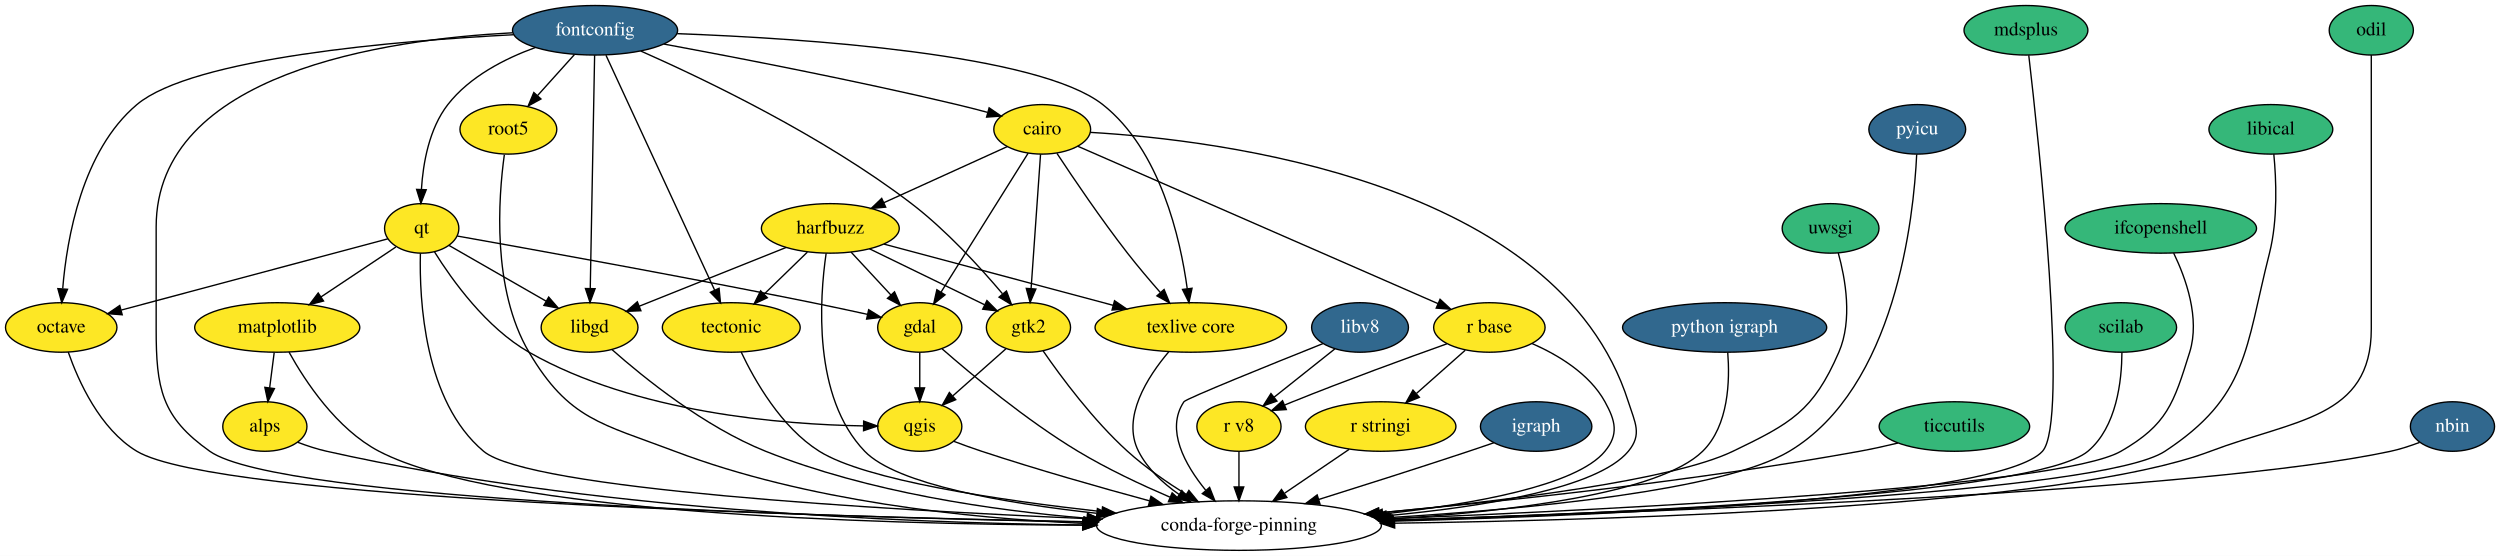
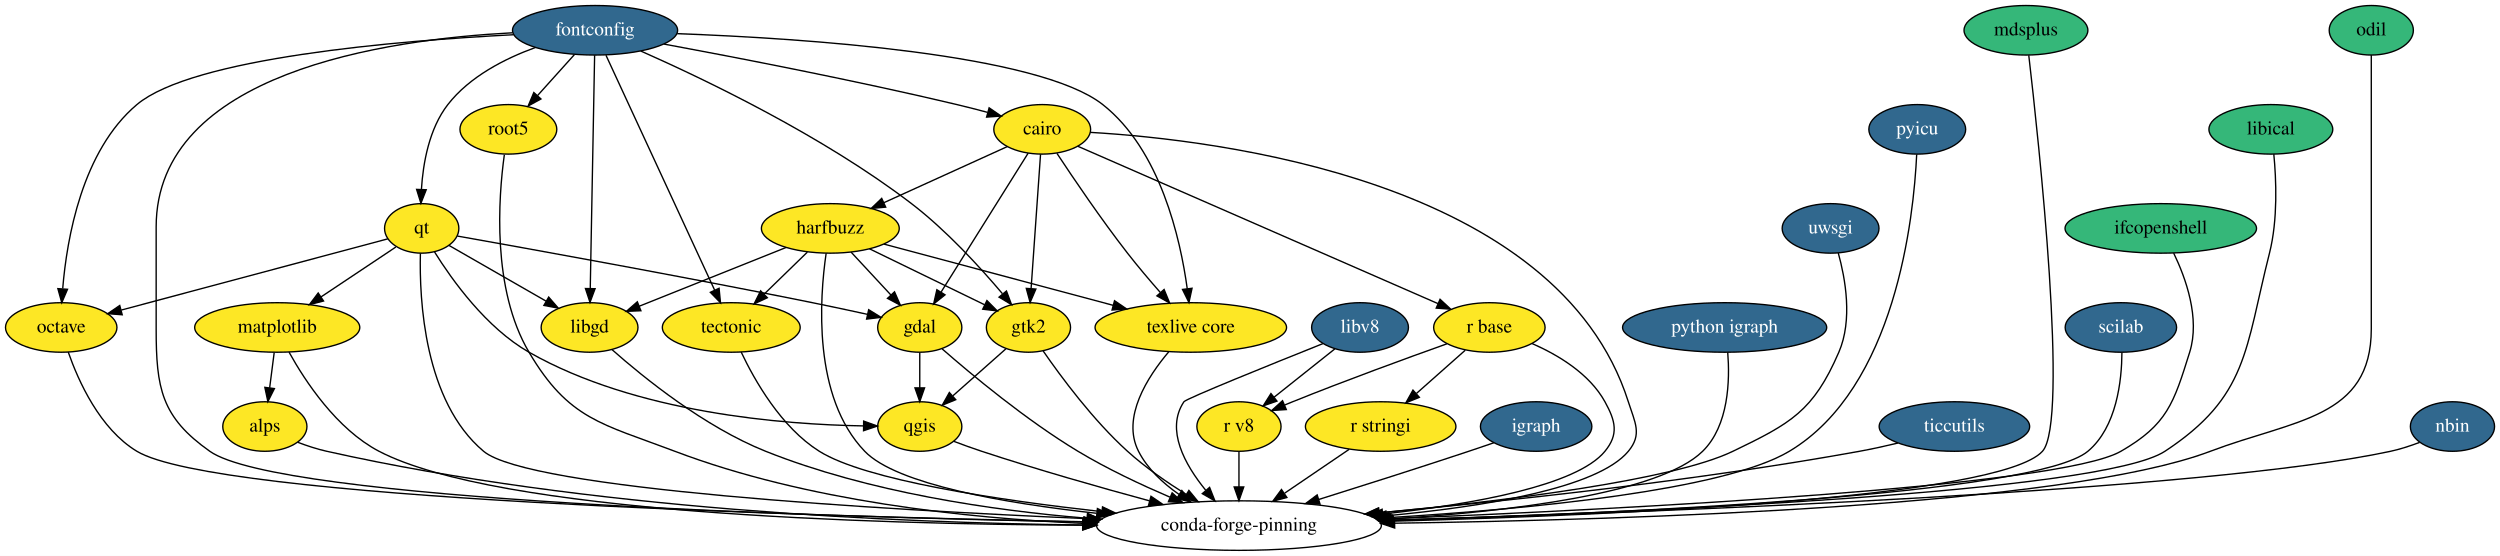
<svg xmlns="http://www.w3.org/2000/svg" xmlns:xlink="http://www.w3.org/1999/xlink" width="1817pt" height="404pt" viewBox="0.00 0.00 1817.05 404.00">
  <g id="graph0" class="graph" transform="scale(1 1) rotate(0) translate(4 400)">
    <polygon fill="white" stroke="transparent" points="-4,4 -4,-400 1813.05,-400 1813.05,4 -4,4" />
    <g id="node1" class="node">
      <g id="a_node1">
        <a xlink:href="https://github.com/conda-forge/cairo-feedstock" xlink:title="cairo">
          <ellipse fill="#fde725" stroke="black" cx="753.5" cy="-306" rx="35.19" ry="18" />
          <text text-anchor="middle" x="753.5" y="-302.3" font-family="Times,serif" font-size="14.00">cairo</text>
        </a>
      </g>
    </g>
    <g id="node2" class="node">
      <g id="a_node2">
        <a xlink:href="https://github.com/conda-forge/gdal-feedstock" xlink:title="gdal">
          <ellipse fill="#fde725" stroke="black" cx="664.5" cy="-162" rx="30.59" ry="18" />
          <text text-anchor="middle" x="664.5" y="-158.3" font-family="Times,serif" font-size="14.00">gdal</text>
        </a>
      </g>
    </g>
    <g id="edge1" class="edge">
      <path fill="none" stroke="black" d="M743.29,-288.71C727.8,-263.99 698.24,-216.83 680.06,-187.83" />
      <polygon fill="black" stroke="black" points="682.87,-185.71 674.59,-179.1 676.94,-189.43 682.87,-185.71" />
    </g>
    <g id="node3" class="node">
      <g id="a_node3">
        <a xlink:href="https://github.com/conda-forge/harfbuzz-feedstock" xlink:title="harfbuzz">
          <ellipse fill="#fde725" stroke="black" cx="599.5" cy="-234" rx="50.09" ry="18" />
          <text text-anchor="middle" x="599.5" y="-230.3" font-family="Times,serif" font-size="14.00">harfbuzz</text>
        </a>
      </g>
    </g>
    <g id="edge2" class="edge">
      <path fill="none" stroke="black" d="M728.07,-293.44C703.66,-282.35 666.46,-265.44 638.34,-252.66" />
      <polygon fill="black" stroke="black" points="639.74,-249.45 629.19,-248.49 636.84,-255.82 639.74,-249.45" />
    </g>
    <g id="node4" class="node">
      <g id="a_node4">
        <a xlink:href="https://github.com/conda-forge/r-base-feedstock" xlink:title="r base">
          <ellipse fill="#fde725" stroke="black" cx="1078.5" cy="-162" rx="40.5" ry="18" />
          <text text-anchor="middle" x="1078.5" y="-158.3" font-family="Times,serif" font-size="14.00">r base</text>
        </a>
      </g>
    </g>
    <g id="edge3" class="edge">
      <path fill="none" stroke="black" d="M779.27,-293.74C836.51,-268.73 974.42,-208.47 1041.12,-179.33" />
      <polygon fill="black" stroke="black" points="1042.67,-182.48 1050.43,-175.26 1039.87,-176.06 1042.67,-182.48" />
    </g>
    <g id="node5" class="node">
      <g id="a_node5">
        <a xlink:href="https://github.com/conda-forge/texlive-core-feedstock" xlink:title="texlive core">
          <ellipse fill="#fde725" stroke="black" cx="861.5" cy="-162" rx="69.59" ry="18" />
          <text text-anchor="middle" x="861.5" y="-158.3" font-family="Times,serif" font-size="14.00">texlive core</text>
        </a>
      </g>
    </g>
    <g id="edge4" class="edge">
      <path fill="none" stroke="black" d="M764.2,-288.55C776.17,-270.4 796.41,-240.51 815.5,-216 822.95,-206.43 831.56,-196.29 839.3,-187.47" />
      <polygon fill="black" stroke="black" points="842.09,-189.6 846.11,-179.8 836.86,-184.96 842.09,-189.6" />
    </g>
    <g id="node6" class="node">
      <g id="a_node6">
        <a xlink:href="https://github.com/conda-forge/gtk2-feedstock" xlink:title="gtk2">
          <ellipse fill="#fde725" stroke="black" cx="743.5" cy="-162" rx="30.59" ry="18" />
          <text text-anchor="middle" x="743.5" y="-158.3" font-family="Times,serif" font-size="14.00">gtk2</text>
        </a>
      </g>
    </g>
    <g id="edge5" class="edge">
      <path fill="none" stroke="black" d="M752.29,-287.87C750.59,-263.67 747.46,-219.21 745.43,-190.39" />
      <polygon fill="black" stroke="black" points="748.9,-189.92 744.71,-180.19 741.92,-190.41 748.9,-189.92" />
    </g>
    <g id="node7" class="node">
      <ellipse fill="none" stroke="black" cx="896.5" cy="-18" rx="103.5" ry="18" />
      <text text-anchor="middle" x="896.5" y="-14.3" font-family="Times,serif" font-size="14.00">conda-forge-pinning</text>
    </g>
    <g id="edge6" class="edge">
      <path fill="none" stroke="black" d="M788.39,-303.8C880.79,-298.4 1128.28,-268.92 1179.5,-108 1184.35,-92.75 1189.72,-84.31 1179.5,-72 1157.1,-45.01 1074.2,-31.68 1003.87,-25.15" />
      <polygon fill="black" stroke="black" points="1003.87,-21.64 993.59,-24.24 1003.24,-28.61 1003.87,-21.64" />
    </g>
    <g id="edge7" class="edge">
      <path fill="none" stroke="black" d="M680.76,-146.43C702.26,-127.63 741.87,-94.66 779.5,-72 800.54,-59.33 825.13,-47.75 846.32,-38.67" />
      <polygon fill="black" stroke="black" points="847.94,-41.79 855.8,-34.68 845.22,-35.34 847.94,-41.79" />
    </g>
    <g id="node8" class="node">
      <g id="a_node8">
        <a xlink:href="https://github.com/conda-forge/qgis-feedstock" xlink:title="qgis">
          <ellipse fill="#fde725" stroke="black" cx="664.5" cy="-90" rx="30.59" ry="18" />
          <text text-anchor="middle" x="664.5" y="-86.3" font-family="Times,serif" font-size="14.00">qgis</text>
        </a>
      </g>
    </g>
    <g id="edge8" class="edge">
      <path fill="none" stroke="black" d="M664.5,-143.7C664.5,-135.98 664.5,-126.71 664.5,-118.11" />
      <polygon fill="black" stroke="black" points="668,-118.1 664.5,-108.1 661,-118.1 668,-118.1" />
    </g>
    <g id="edge9" class="edge">
      <path fill="none" stroke="black" d="M614.58,-216.76C623.18,-207.5 634.1,-195.73 643.54,-185.58" />
      <polygon fill="black" stroke="black" points="646.16,-187.9 650.4,-178.19 641.03,-183.14 646.16,-187.9" />
    </g>
    <g id="edge10" class="edge">
      <path fill="none" stroke="black" d="M638.44,-222.6C682.54,-210.81 754.79,-191.51 805.07,-178.08" />
      <polygon fill="black" stroke="black" points="806.06,-181.44 814.81,-175.47 804.25,-174.67 806.06,-181.44" />
    </g>
    <g id="edge11" class="edge">
      <path fill="none" stroke="black" d="M627.95,-219.17C652.08,-207.44 686.66,-190.63 711.7,-178.46" />
      <polygon fill="black" stroke="black" points="713.32,-181.56 720.79,-174.04 710.26,-175.27 713.32,-181.56" />
    </g>
    <g id="edge12" class="edge">
      <path fill="none" stroke="black" d="M596.46,-215.95C591.69,-183.24 586.55,-111.44 624.5,-72 647.74,-47.85 726.27,-34.28 793.02,-26.94" />
      <polygon fill="black" stroke="black" points="793.62,-30.4 803.19,-25.86 792.88,-23.44 793.62,-30.4" />
    </g>
    <g id="node9" class="node">
      <g id="a_node9">
        <a xlink:href="https://github.com/conda-forge/libgd-feedstock" xlink:title="libgd">
          <ellipse fill="#fde725" stroke="black" cx="424.5" cy="-162" rx="35.19" ry="18" />
          <text text-anchor="middle" x="424.5" y="-158.3" font-family="Times,serif" font-size="14.00">libgd</text>
        </a>
      </g>
    </g>
    <g id="edge13" class="edge">
      <path fill="none" stroke="black" d="M567.4,-220.16C537.18,-208.07 491.97,-189.99 460.52,-177.41" />
      <polygon fill="black" stroke="black" points="461.82,-174.16 451.24,-173.7 459.22,-180.66 461.82,-174.16" />
    </g>
    <g id="node10" class="node">
      <g id="a_node10">
        <a xlink:href="https://github.com/conda-forge/tectonic-feedstock" xlink:title="tectonic">
          <ellipse fill="#fde725" stroke="black" cx="527.5" cy="-162" rx="50.09" ry="18" />
          <text text-anchor="middle" x="527.5" y="-158.3" font-family="Times,serif" font-size="14.00">tectonic</text>
        </a>
      </g>
    </g>
    <g id="edge14" class="edge">
      <path fill="none" stroke="black" d="M582.8,-216.76C573.44,-207.66 561.61,-196.16 551.29,-186.13" />
      <polygon fill="black" stroke="black" points="553.72,-183.61 544.11,-179.15 548.84,-188.63 553.72,-183.61" />
    </g>
    <g id="edge15" class="edge">
      <path fill="none" stroke="black" d="M1109.52,-150.33C1128.51,-142.01 1151.26,-128.38 1162.5,-108 1170.23,-93.99 1172.65,-84.37 1162.5,-72 1141.9,-46.9 1066.29,-33.46 1000.92,-26.4" />
      <polygon fill="black" stroke="black" points="1001.26,-22.92 990.95,-25.37 1000.53,-29.88 1001.26,-22.92" />
    </g>
    <g id="node11" class="node">
      <g id="a_node11">
        <a xlink:href="https://github.com/conda-forge/r-stringi-feedstock" xlink:title="r stringi">
          <ellipse fill="#fde725" stroke="black" cx="999.5" cy="-90" rx="54.69" ry="18" />
          <text text-anchor="middle" x="999.5" y="-86.3" font-family="Times,serif" font-size="14.00">r stringi</text>
        </a>
      </g>
    </g>
    <g id="edge16" class="edge">
      <path fill="none" stroke="black" d="M1060.97,-145.46C1050.55,-136.24 1037.15,-124.36 1025.52,-114.05" />
      <polygon fill="black" stroke="black" points="1027.61,-111.23 1017.81,-107.22 1022.97,-116.47 1027.61,-111.23" />
    </g>
    <g id="node12" class="node">
      <g id="a_node12">
        <a xlink:href="https://github.com/conda-forge/r-v8-feedstock" xlink:title="r v8">
          <ellipse fill="#fde725" stroke="black" cx="896.5" cy="-90" rx="30.59" ry="18" />
          <text text-anchor="middle" x="896.5" y="-86.3" font-family="Times,serif" font-size="14.00">r v8</text>
        </a>
      </g>
    </g>
    <g id="edge17" class="edge">
      <path fill="none" stroke="black" d="M1047.62,-150.12C1018.53,-139.74 973.81,-123.44 935.5,-108 933.65,-107.25 931.76,-106.48 929.85,-105.68" />
      <polygon fill="black" stroke="black" points="930.91,-102.33 920.34,-101.64 928.17,-108.77 930.91,-102.33" />
    </g>
    <g id="edge18" class="edge">
      <path fill="none" stroke="black" d="M845.46,-144.29C830.1,-126.17 810.99,-96.55 823.5,-72 830.02,-59.2 841.25,-48.77 852.96,-40.65" />
      <polygon fill="black" stroke="black" points="855,-43.5 861.52,-35.15 851.22,-37.61 855,-43.5" />
    </g>
    <g id="edge19" class="edge">
      <path fill="none" stroke="black" d="M754.16,-144.95C767.19,-126.1 790.58,-94.52 815.5,-72 828.4,-60.33 844.12,-49.44 858.26,-40.59" />
      <polygon fill="black" stroke="black" points="860.11,-43.56 866.82,-35.37 856.46,-37.59 860.11,-43.56" />
    </g>
    <g id="edge20" class="edge">
      <path fill="none" stroke="black" d="M727.13,-146.5C716.01,-136.64 701.11,-123.44 688.63,-112.38" />
      <polygon fill="black" stroke="black" points="690.65,-109.5 680.85,-105.49 686.01,-114.74 690.65,-109.5" />
    </g>
    <g id="edge40" class="edge">
      <path fill="none" stroke="black" d="M689.12,-79.27C695.7,-76.78 702.84,-74.2 709.5,-72 749.63,-58.76 795.24,-45.79 831.38,-36" />
      <polygon fill="black" stroke="black" points="832.56,-39.3 841.3,-33.32 830.74,-32.54 832.56,-39.3" />
    </g>
    <g id="edge30" class="edge">
      <path fill="none" stroke="black" d="M440.84,-145.88C463.85,-125.52 508.01,-89.78 552.5,-72 627.11,-42.18 717.01,-29.04 786.2,-23.3" />
      <polygon fill="black" stroke="black" points="786.56,-26.78 796.25,-22.5 786,-19.8 786.56,-26.78" />
    </g>
    <g id="edge39" class="edge">
      <path fill="none" stroke="black" d="M534.69,-144.16C544.41,-123.58 563.76,-89.38 591.5,-72 625.12,-50.94 721.38,-36.54 796.87,-28.13" />
      <polygon fill="black" stroke="black" points="797.34,-31.6 806.9,-27.03 796.58,-24.64 797.34,-31.6" />
    </g>
    <g id="edge46" class="edge">
      <path fill="none" stroke="black" d="M976.64,-73.46C962.87,-64.1 945.09,-52.02 929.77,-41.61" />
      <polygon fill="black" stroke="black" points="931.33,-38.44 921.09,-35.71 927.4,-44.23 931.33,-38.44" />
    </g>
    <g id="edge47" class="edge">
      <path fill="none" stroke="black" d="M896.5,-71.7C896.5,-63.98 896.5,-54.71 896.5,-46.11" />
      <polygon fill="black" stroke="black" points="900,-46.1 896.5,-36.1 893,-46.1 900,-46.1" />
    </g>
    <g id="node13" class="node">
      <g id="a_node13">
        <a xlink:href="https://github.com/conda-forge/fontconfig-feedstock/pull/43" xlink:title="fontconfig">
          <ellipse fill="#31688e" stroke="black" cx="428.5" cy="-378" rx="60" ry="18" />
          <text text-anchor="middle" x="428.5" y="-374.3" font-family="Times,serif" font-size="14.00" fill="white">fontconfig</text>
        </a>
      </g>
    </g>
    <g id="edge21" class="edge">
      <path fill="none" stroke="black" d="M478.65,-367.96C531.74,-358.13 617.86,-341.49 691.5,-324 698.74,-322.28 706.42,-320.3 713.81,-318.32" />
      <polygon fill="black" stroke="black" points="714.92,-321.64 723.65,-315.63 713.08,-314.89 714.92,-321.64" />
    </g>
    <g id="edge22" class="edge">
      <path fill="none" stroke="black" d="M488.18,-375.54C580.11,-372.14 750.68,-360.91 797.5,-324 839.32,-291.04 853.9,-226.68 858.92,-190.1" />
      <polygon fill="black" stroke="black" points="862.4,-190.49 860.15,-180.14 855.46,-189.64 862.4,-190.49" />
    </g>
    <g id="edge23" class="edge">
      <path fill="none" stroke="black" d="M461.65,-362.95C508.15,-342.39 594.25,-301.16 658.5,-252 683.78,-232.66 708.42,-205.69 724.6,-186.53" />
      <polygon fill="black" stroke="black" points="727.51,-188.5 731.21,-178.58 722.12,-184.03 727.51,-188.5" />
    </g>
    <g id="edge24" class="edge">
      <path fill="none" stroke="black" d="M368.5,-376.17C276.09,-371.36 109.5,-347.15 109.5,-235 109.5,-235 109.5,-235 109.5,-161 109.5,-117.81 113.21,-96.89 148.5,-72 199.09,-36.32 587.37,-24.4 783.66,-20.63" />
      <polygon fill="black" stroke="black" points="783.79,-24.13 793.72,-20.44 783.66,-17.13 783.79,-24.13" />
    </g>
    <g id="edge25" class="edge">
      <path fill="none" stroke="black" d="M428.18,-359.85C427.49,-322.83 425.85,-235.18 425.01,-190.39" />
      <polygon fill="black" stroke="black" points="428.51,-190.17 424.82,-180.23 421.51,-190.3 428.51,-190.17" />
    </g>
    <g id="edge29" class="edge">
      <path fill="none" stroke="black" d="M436.43,-359.85C453.71,-322.5 494.83,-233.63 515.38,-189.21" />
      <polygon fill="black" stroke="black" points="518.64,-190.48 519.67,-179.94 512.29,-187.54 518.64,-190.48" />
    </g>
    <g id="node14" class="node">
      <g id="a_node14">
        <a xlink:href="https://github.com/conda-forge/octave-feedstock" xlink:title="octave">
          <ellipse fill="#fde725" stroke="black" cx="40.5" cy="-162" rx="40.5" ry="18" />
          <text text-anchor="middle" x="40.5" y="-158.3" font-family="Times,serif" font-size="14.00">octave</text>
        </a>
      </g>
    </g>
    <g id="edge26" class="edge">
      <path fill="none" stroke="black" d="M369.24,-374.77C284.89,-370.42 135.92,-358.02 95.5,-324 55.67,-290.47 44.61,-226.79 41.59,-190.37" />
      <polygon fill="black" stroke="black" points="45.06,-189.75 40.89,-180 38.07,-190.22 45.06,-189.75" />
    </g>
    <g id="node15" class="node">
      <g id="a_node15">
        <a xlink:href="https://github.com/conda-forge/qt-feedstock" xlink:title="qt">
          <ellipse fill="#fde725" stroke="black" cx="302.5" cy="-234" rx="27" ry="18" />
          <text text-anchor="middle" x="302.5" y="-230.3" font-family="Times,serif" font-size="14.00">qt</text>
        </a>
      </g>
    </g>
    <g id="edge27" class="edge">
      <path fill="none" stroke="black" d="M385.07,-365.45C362.87,-357.37 337.27,-344.3 321.5,-324 307.9,-306.5 303.5,-281.46 302.3,-262.4" />
      <polygon fill="black" stroke="black" points="305.79,-262.1 301.92,-252.24 298.8,-262.36 305.79,-262.1" />
    </g>
    <g id="node16" class="node">
      <g id="a_node16">
        <a xlink:href="https://github.com/conda-forge/root5-feedstock" xlink:title="root5">
          <ellipse fill="#fde725" stroke="black" cx="365.5" cy="-306" rx="35.19" ry="18" />
          <text text-anchor="middle" x="365.5" y="-302.3" font-family="Times,serif" font-size="14.00">root5</text>
        </a>
      </g>
    </g>
    <g id="edge28" class="edge">
      <path fill="none" stroke="black" d="M413.57,-360.41C405.53,-351.48 395.48,-340.31 386.65,-330.5" />
      <polygon fill="black" stroke="black" points="389.18,-328.08 379.89,-322.99 383.98,-332.76 389.18,-328.08" />
    </g>
    <g id="edge31" class="edge">
      <path fill="none" stroke="black" d="M45.6,-144.11C52.92,-123.15 68.57,-88.2 95.5,-72 152.97,-37.42 576.92,-24.88 783.71,-20.78" />
      <polygon fill="black" stroke="black" points="784.06,-24.28 793.99,-20.58 783.93,-17.28 784.06,-24.28" />
    </g>
    <g id="edge32" class="edge">
      <path fill="none" stroke="black" d="M328.39,-228.44C378.38,-219.57 491.62,-199.19 586.5,-180 599.58,-177.36 613.85,-174.3 626.57,-171.51" />
      <polygon fill="black" stroke="black" points="627.37,-174.91 636.38,-169.34 625.86,-168.08 627.37,-174.91" />
    </g>
    <g id="edge33" class="edge">
      <path fill="none" stroke="black" d="M301.55,-215.86C300.73,-182.35 304.23,-108.25 347.5,-72 380.33,-44.5 635.36,-29.55 786.01,-23.04" />
      <polygon fill="black" stroke="black" points="786.39,-26.53 796.23,-22.61 786.09,-19.54 786.39,-26.53" />
    </g>
    <g id="edge36" class="edge">
      <path fill="none" stroke="black" d="M311.82,-216.9C324.57,-196.45 349.44,-161.7 380.5,-144 458.25,-99.71 565.55,-91.41 623.46,-90.45" />
      <polygon fill="black" stroke="black" points="623.72,-93.95 633.68,-90.35 623.65,-86.95 623.72,-93.95" />
    </g>
    <g id="edge34" class="edge">
      <path fill="none" stroke="black" d="M322.37,-221.6C341.48,-210.63 370.67,-193.89 392.95,-181.1" />
      <polygon fill="black" stroke="black" points="394.8,-184.08 401.73,-176.07 391.31,-178.01 394.8,-184.08" />
    </g>
    <g id="edge35" class="edge">
      <path fill="none" stroke="black" d="M277.85,-226.41C233.48,-214.56 139.63,-189.49 84.16,-174.66" />
      <polygon fill="black" stroke="black" points="84.83,-171.22 74.27,-172.02 83.03,-177.98 84.83,-171.22" />
    </g>
    <g id="node17" class="node">
      <g id="a_node17">
        <a xlink:href="https://github.com/conda-forge/matplotlib-feedstock" xlink:title="matplotlib">
          <ellipse fill="#fde725" stroke="black" cx="197.5" cy="-162" rx="60" ry="18" />
          <text text-anchor="middle" x="197.5" y="-158.3" font-family="Times,serif" font-size="14.00">matplotlib</text>
        </a>
      </g>
    </g>
    <g id="edge37" class="edge">
      <path fill="none" stroke="black" d="M283.73,-220.49C268.62,-210.41 247.05,-196.04 229.27,-184.18" />
      <polygon fill="black" stroke="black" points="231.15,-181.23 220.89,-178.59 227.27,-187.05 231.15,-181.23" />
    </g>
    <g id="edge38" class="edge">
      <path fill="none" stroke="black" d="M362.57,-287.57C358.25,-256.37 353.37,-189.92 380.5,-144 409.46,-94.96 433.25,-92.2 486.5,-72 582.26,-35.67 698.66,-23.37 782.93,-19.61" />
      <polygon fill="black" stroke="black" points="783.2,-23.1 793.04,-19.19 782.91,-16.1 783.2,-23.1" />
    </g>
    <g id="edge42" class="edge">
      <path fill="none" stroke="black" d="M206.07,-144.07C217.72,-123.07 240.68,-88.08 271.5,-72 357.65,-27.05 627.4,-19.02 782.92,-18.27" />
      <polygon fill="black" stroke="black" points="783.01,-21.77 792.99,-18.23 782.98,-14.77 783.01,-21.77" />
    </g>
    <g id="node19" class="node">
      <g id="a_node19">
        <a xlink:href="https://github.com/conda-forge/alps-feedstock" xlink:title="alps">
          <ellipse fill="#fde725" stroke="black" cx="188.5" cy="-90" rx="30.59" ry="18" />
          <text text-anchor="middle" x="188.5" y="-86.3" font-family="Times,serif" font-size="14.00">alps</text>
        </a>
      </g>
    </g>
    <g id="edge43" class="edge">
      <path fill="none" stroke="black" d="M195.28,-143.7C194.28,-135.98 193.09,-126.71 191.99,-118.11" />
      <polygon fill="black" stroke="black" points="195.45,-117.58 190.7,-108.1 188.5,-118.47 195.45,-117.58" />
    </g>
    <g id="node18" class="node">
      <g id="a_node18">
        <a xlink:href="https://github.com/conda-forge/igraph-feedstock/pull/18" xlink:title="igraph">
          <ellipse fill="#31688e" stroke="black" cx="1112.5" cy="-90" rx="40.5" ry="18" />
          <text text-anchor="middle" x="1112.5" y="-86.3" font-family="Times,serif" font-size="14.00" fill="white">igraph</text>
        </a>
      </g>
    </g>
    <g id="edge41" class="edge">
      <path fill="none" stroke="black" d="M1081.7,-78.17C1075.67,-76.1 1069.4,-73.96 1063.5,-72 1027.4,-60.01 986.71,-47.09 954.54,-37" />
      <polygon fill="black" stroke="black" points="955.43,-33.61 944.84,-33.97 953.34,-40.3 955.43,-33.61" />
    </g>
    <g id="edge44" class="edge">
      <path fill="none" stroke="black" d="M212.41,-78.54C219.11,-76 226.49,-73.57 233.5,-72 422.93,-29.54 649.49,-19.99 782.72,-18.44" />
      <polygon fill="black" stroke="black" points="782.98,-21.94 792.94,-18.33 782.91,-14.94 782.98,-21.94" />
    </g>
    <g id="node20" class="node">
      <g id="a_node20">
        <a xlink:href="https://github.com/conda-forge/python-igraph-feedstock/pull/31" xlink:title="python igraph">
          <ellipse fill="#31688e" stroke="black" cx="1249.5" cy="-162" rx="74.19" ry="18" />
          <text text-anchor="middle" x="1249.5" y="-158.3" font-family="Times,serif" font-size="14.00" fill="white">python igraph</text>
        </a>
      </g>
    </g>
    <g id="edge45" class="edge">
      <path fill="none" stroke="black" d="M1251.75,-143.94C1253.37,-123.79 1252.58,-90.66 1233.5,-72 1201.94,-41.12 1092.83,-28.23 1007.21,-22.85" />
      <polygon fill="black" stroke="black" points="1007.35,-19.36 997.16,-22.25 1006.93,-26.34 1007.35,-19.36" />
    </g>
    <g id="node21" class="node">
      <g id="a_node21">
-         <a xlink:href="https://github.com/conda-forge/uwsgi-feedstock" xlink:title="uwsgi">
-           <ellipse fill="#35b779" stroke="black" cx="1326.5" cy="-234" rx="35.19" ry="18" />
-           <text text-anchor="middle" x="1326.5" y="-230.3" font-family="Times,serif" font-size="14.00">uwsgi</text>
+         <a xlink:href="https://github.com/conda-forge/uwsgi-feedstock/pull/34" xlink:title="uwsgi">
+           <ellipse fill="#31688e" stroke="black" cx="1326.5" cy="-234" rx="35.19" ry="18" />
+           <text text-anchor="middle" x="1326.5" y="-230.3" font-family="Times,serif" font-size="14.00" fill="white">uwsgi</text>
        </a>
      </g>
    </g>
    <g id="edge48" class="edge">
      <path fill="none" stroke="black" d="M1332.09,-216.14C1337.24,-197.64 1342.67,-167.44 1332.5,-144 1313.85,-101.02 1297.7,-92.35 1255.5,-72 1211.37,-50.73 1088.39,-35.74 998.63,-27.26" />
      <polygon fill="black" stroke="black" points="998.69,-23.75 988.41,-26.3 998.04,-30.72 998.69,-23.75" />
    </g>
    <g id="node22" class="node">
      <g id="a_node22">
        <a xlink:href="https://github.com/conda-forge/pyicu-feedstock/pull/16" xlink:title="pyicu">
          <ellipse fill="#31688e" stroke="black" cx="1389.5" cy="-306" rx="35.19" ry="18" />
          <text text-anchor="middle" x="1389.5" y="-302.3" font-family="Times,serif" font-size="14.00" fill="white">pyicu</text>
        </a>
      </g>
    </g>
    <g id="edge49" class="edge">
      <path fill="none" stroke="black" d="M1389.09,-287.74C1386.93,-242.04 1373.9,-118.24 1296.5,-72 1248.9,-43.56 1107.2,-30.03 1005.99,-23.84" />
      <polygon fill="black" stroke="black" points="1005.9,-20.33 995.71,-23.23 1005.48,-27.32 1005.9,-20.33" />
    </g>
    <g id="node23" class="node">
      <g id="a_node23">
        <a xlink:href="https://github.com/conda-forge/mdsplus-feedstock" xlink:title="mdsplus">
          <ellipse fill="#35b779" stroke="black" cx="1468.5" cy="-378" rx="45" ry="18" />
          <text text-anchor="middle" x="1468.5" y="-374.3" font-family="Times,serif" font-size="14.00">mdsplus</text>
        </a>
      </g>
    </g>
    <g id="edge50" class="edge">
      <path fill="none" stroke="black" d="M1470.55,-359.82C1477.68,-298.56 1499.93,-93.28 1480.5,-72 1449.41,-37.96 1169.9,-25.56 1009.11,-21.21" />
      <polygon fill="black" stroke="black" points="1008.79,-17.7 998.7,-20.94 1008.6,-24.7 1008.79,-17.7" />
    </g>
    <g id="node24" class="node">
      <g id="a_node24">
-         <a xlink:href="https://github.com/conda-forge/ticcutils-feedstock" xlink:title="ticcutils">
-           <ellipse fill="#35b779" stroke="black" cx="1416.5" cy="-90" rx="54.69" ry="18" />
-           <text text-anchor="middle" x="1416.5" y="-86.3" font-family="Times,serif" font-size="14.00">ticcutils</text>
+         <a xlink:href="https://github.com/conda-forge/ticcutils-feedstock/pull/10" xlink:title="ticcutils">
+           <ellipse fill="#31688e" stroke="black" cx="1416.5" cy="-90" rx="54.69" ry="18" />
+           <text text-anchor="middle" x="1416.5" y="-86.3" font-family="Times,serif" font-size="14.00" fill="white">ticcutils</text>
        </a>
      </g>
    </g>
    <g id="edge51" class="edge">
      <path fill="none" stroke="black" d="M1375.45,-78C1366.3,-75.79 1356.6,-73.65 1347.5,-72 1228.43,-50.42 1090.01,-35.67 998.25,-27.31" />
      <polygon fill="black" stroke="black" points="998.4,-23.81 988.13,-26.4 997.77,-30.78 998.4,-23.81" />
    </g>
    <g id="node25" class="node">
      <g id="a_node25">
-         <a xlink:href="https://github.com/conda-forge/scilab-feedstock" xlink:title="scilab">
-           <ellipse fill="#35b779" stroke="black" cx="1537.5" cy="-162" rx="40.5" ry="18" />
-           <text text-anchor="middle" x="1537.5" y="-158.3" font-family="Times,serif" font-size="14.00">scilab</text>
+         <a xlink:href="https://github.com/conda-forge/scilab-feedstock/pull/14" xlink:title="scilab">
+           <ellipse fill="#31688e" stroke="black" cx="1537.5" cy="-162" rx="40.5" ry="18" />
+           <text text-anchor="middle" x="1537.5" y="-158.3" font-family="Times,serif" font-size="14.00" fill="white">scilab</text>
        </a>
      </g>
    </g>
    <g id="edge52" class="edge">
      <path fill="none" stroke="black" d="M1538.26,-143.89C1538.15,-123.37 1534.49,-89.56 1513.5,-72 1475.72,-40.4 1175.86,-26.88 1008.49,-21.75" />
      <polygon fill="black" stroke="black" points="1008.51,-18.25 998.4,-21.45 1008.29,-25.25 1008.51,-18.25" />
    </g>
    <g id="node26" class="node">
      <g id="a_node26">
        <a xlink:href="https://github.com/conda-forge/ifcopenshell-feedstock" xlink:title="ifcopenshell">
          <ellipse fill="#35b779" stroke="black" cx="1566.5" cy="-234" rx="69.59" ry="18" />
          <text text-anchor="middle" x="1566.5" y="-230.3" font-family="Times,serif" font-size="14.00">ifcopenshell</text>
        </a>
      </g>
    </g>
    <g id="edge53" class="edge">
      <path fill="none" stroke="black" d="M1575.86,-216.07C1584.61,-198.02 1595.23,-168.69 1587.5,-144 1575.86,-106.82 1571.25,-91.46 1537.5,-72 1492.78,-46.21 1178.14,-30.02 1006.91,-23.02" />
      <polygon fill="black" stroke="black" points="1006.98,-19.52 996.85,-22.61 1006.7,-26.52 1006.98,-19.52" />
    </g>
    <g id="node27" class="node">
      <g id="a_node27">
        <a xlink:href="https://github.com/conda-forge/libical-feedstock" xlink:title="libical">
          <ellipse fill="#35b779" stroke="black" cx="1646.5" cy="-306" rx="45" ry="18" />
          <text text-anchor="middle" x="1646.5" y="-302.3" font-family="Times,serif" font-size="14.00">libical</text>
        </a>
      </g>
    </g>
    <g id="edge54" class="edge">
      <path fill="none" stroke="black" d="M1648.65,-287.96C1650.41,-269.82 1651.69,-240.41 1645.5,-216 1627.71,-145.85 1629.96,-111.77 1569.5,-72 1523.85,-41.97 1187.51,-27.56 1008.27,-21.96" />
      <polygon fill="black" stroke="black" points="1008.11,-18.45 998.01,-21.64 1007.9,-25.45 1008.11,-18.45" />
    </g>
    <g id="node28" class="node">
      <g id="a_node28">
        <a xlink:href="https://github.com/conda-forge/libv8-feedstock/pull/12" xlink:title="libv8">
          <ellipse fill="#31688e" stroke="black" cx="984.5" cy="-162" rx="35.19" ry="18" />
          <text text-anchor="middle" x="984.5" y="-158.3" font-family="Times,serif" font-size="14.00" fill="white">libv8</text>
        </a>
      </g>
    </g>
    <g id="edge55" class="edge">
      <path fill="none" stroke="black" d="M957.44,-150.23C920.33,-135.4 858,-110.24 856.5,-108 842.97,-87.76 857.24,-62.19 872.36,-43.66" />
      <polygon fill="black" stroke="black" points="875.15,-45.79 879.04,-35.93 869.85,-41.21 875.15,-45.79" />
    </g>
    <g id="edge56" class="edge">
      <path fill="none" stroke="black" d="M966.27,-146.5C953.47,-136.32 936.19,-122.57 922.03,-111.31" />
      <polygon fill="black" stroke="black" points="924.11,-108.49 914.11,-105.01 919.76,-113.97 924.11,-108.49" />
    </g>
    <g id="node29" class="node">
      <g id="a_node29">
        <a xlink:href="https://github.com/conda-forge/odil-feedstock" xlink:title="odil">
          <ellipse fill="#35b779" stroke="black" cx="1719.5" cy="-378" rx="30.59" ry="18" />
          <text text-anchor="middle" x="1719.5" y="-374.3" font-family="Times,serif" font-size="14.00">odil</text>
        </a>
      </g>
    </g>
    <g id="edge57" class="edge">
      <path fill="none" stroke="black" d="M1719.5,-359.95C1719.5,-333.29 1719.5,-280.11 1719.5,-235 1719.5,-235 1719.5,-235 1719.5,-161 1719.5,-95.67 1663.59,-95.18 1602.5,-72 1497.22,-32.06 1180.99,-22.14 1009.7,-19.73" />
      <polygon fill="black" stroke="black" points="1009.68,-16.23 999.64,-19.59 1009.59,-23.23 1009.68,-16.23" />
    </g>
    <g id="node30" class="node">
      <g id="a_node30">
        <a xlink:href="https://github.com/conda-forge/nbin-feedstock/pull/1" xlink:title="nbin">
          <ellipse fill="#31688e" stroke="black" cx="1778.5" cy="-90" rx="30.59" ry="18" />
          <text text-anchor="middle" x="1778.5" y="-86.3" font-family="Times,serif" font-size="14.00" fill="white">nbin</text>
        </a>
      </g>
    </g>
    <g id="edge58" class="edge">
      <path fill="none" stroke="black" d="M1754.61,-78.47C1747.9,-75.93 1740.52,-73.51 1733.5,-72 1598.38,-42.89 1203.33,-27.81 1008.2,-21.96" />
      <polygon fill="black" stroke="black" points="1008.02,-18.45 997.92,-21.65 1007.82,-25.45 1008.02,-18.45" />
    </g>
  </g>
</svg>
